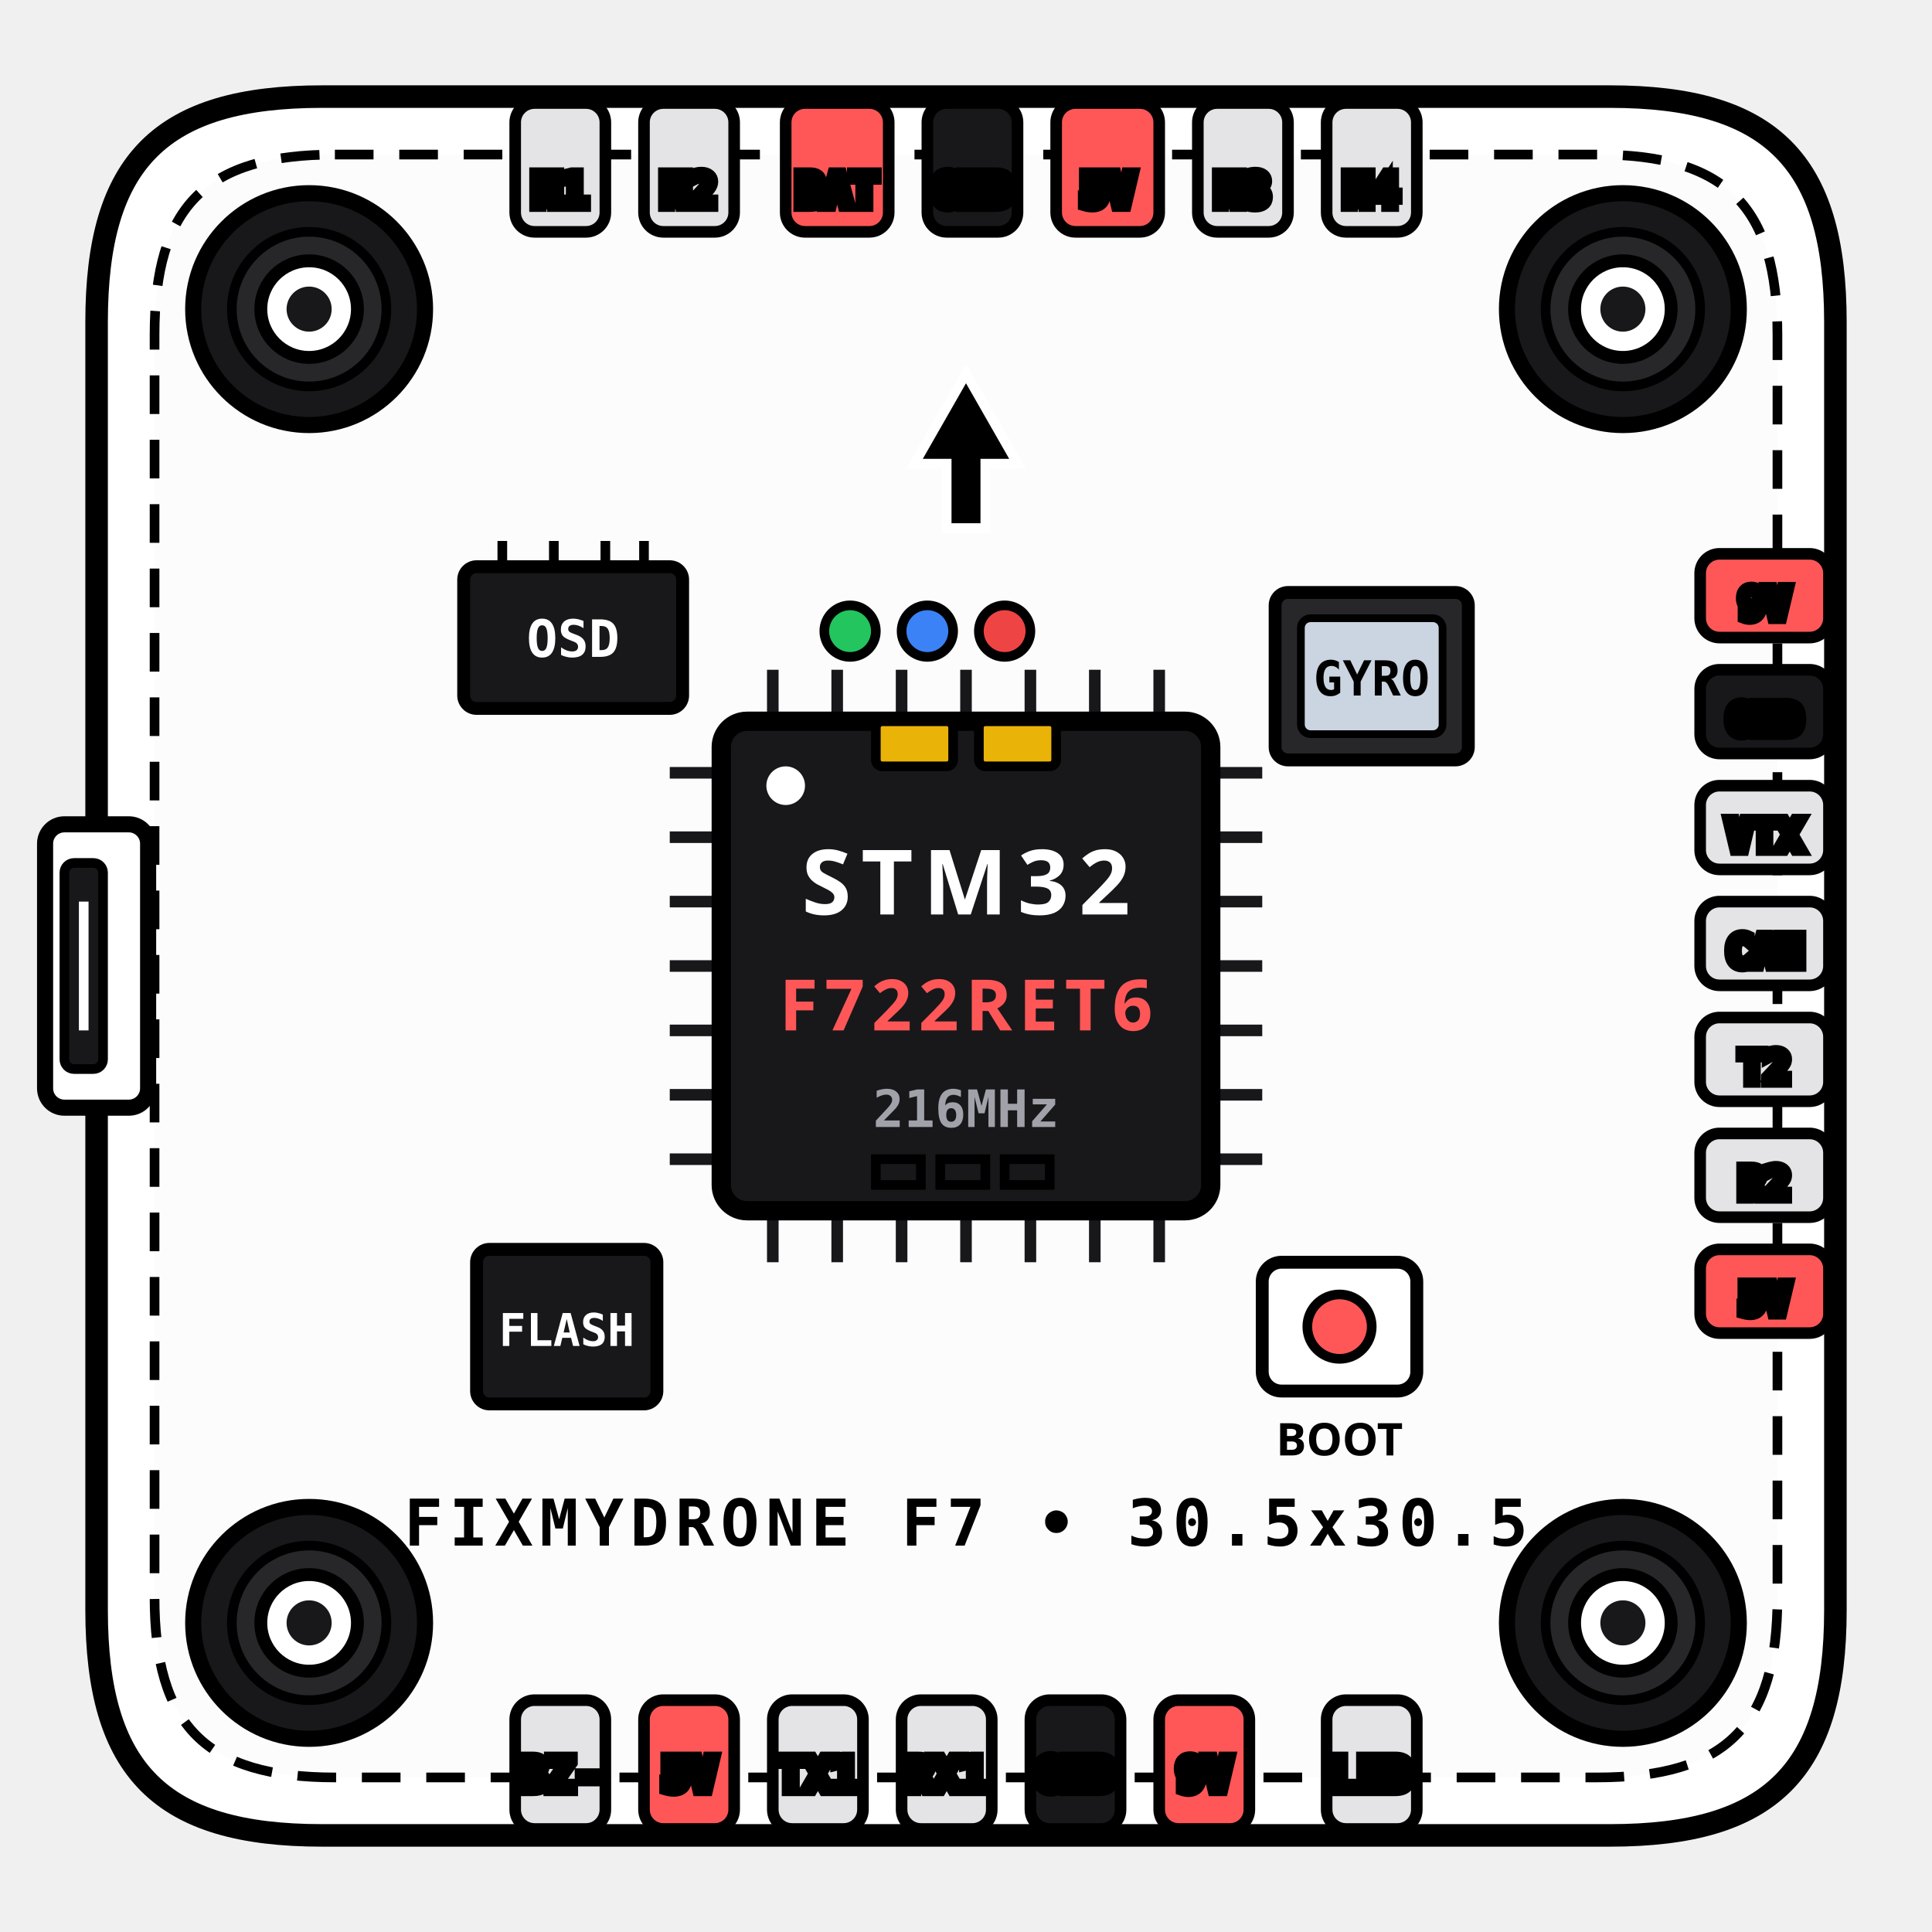
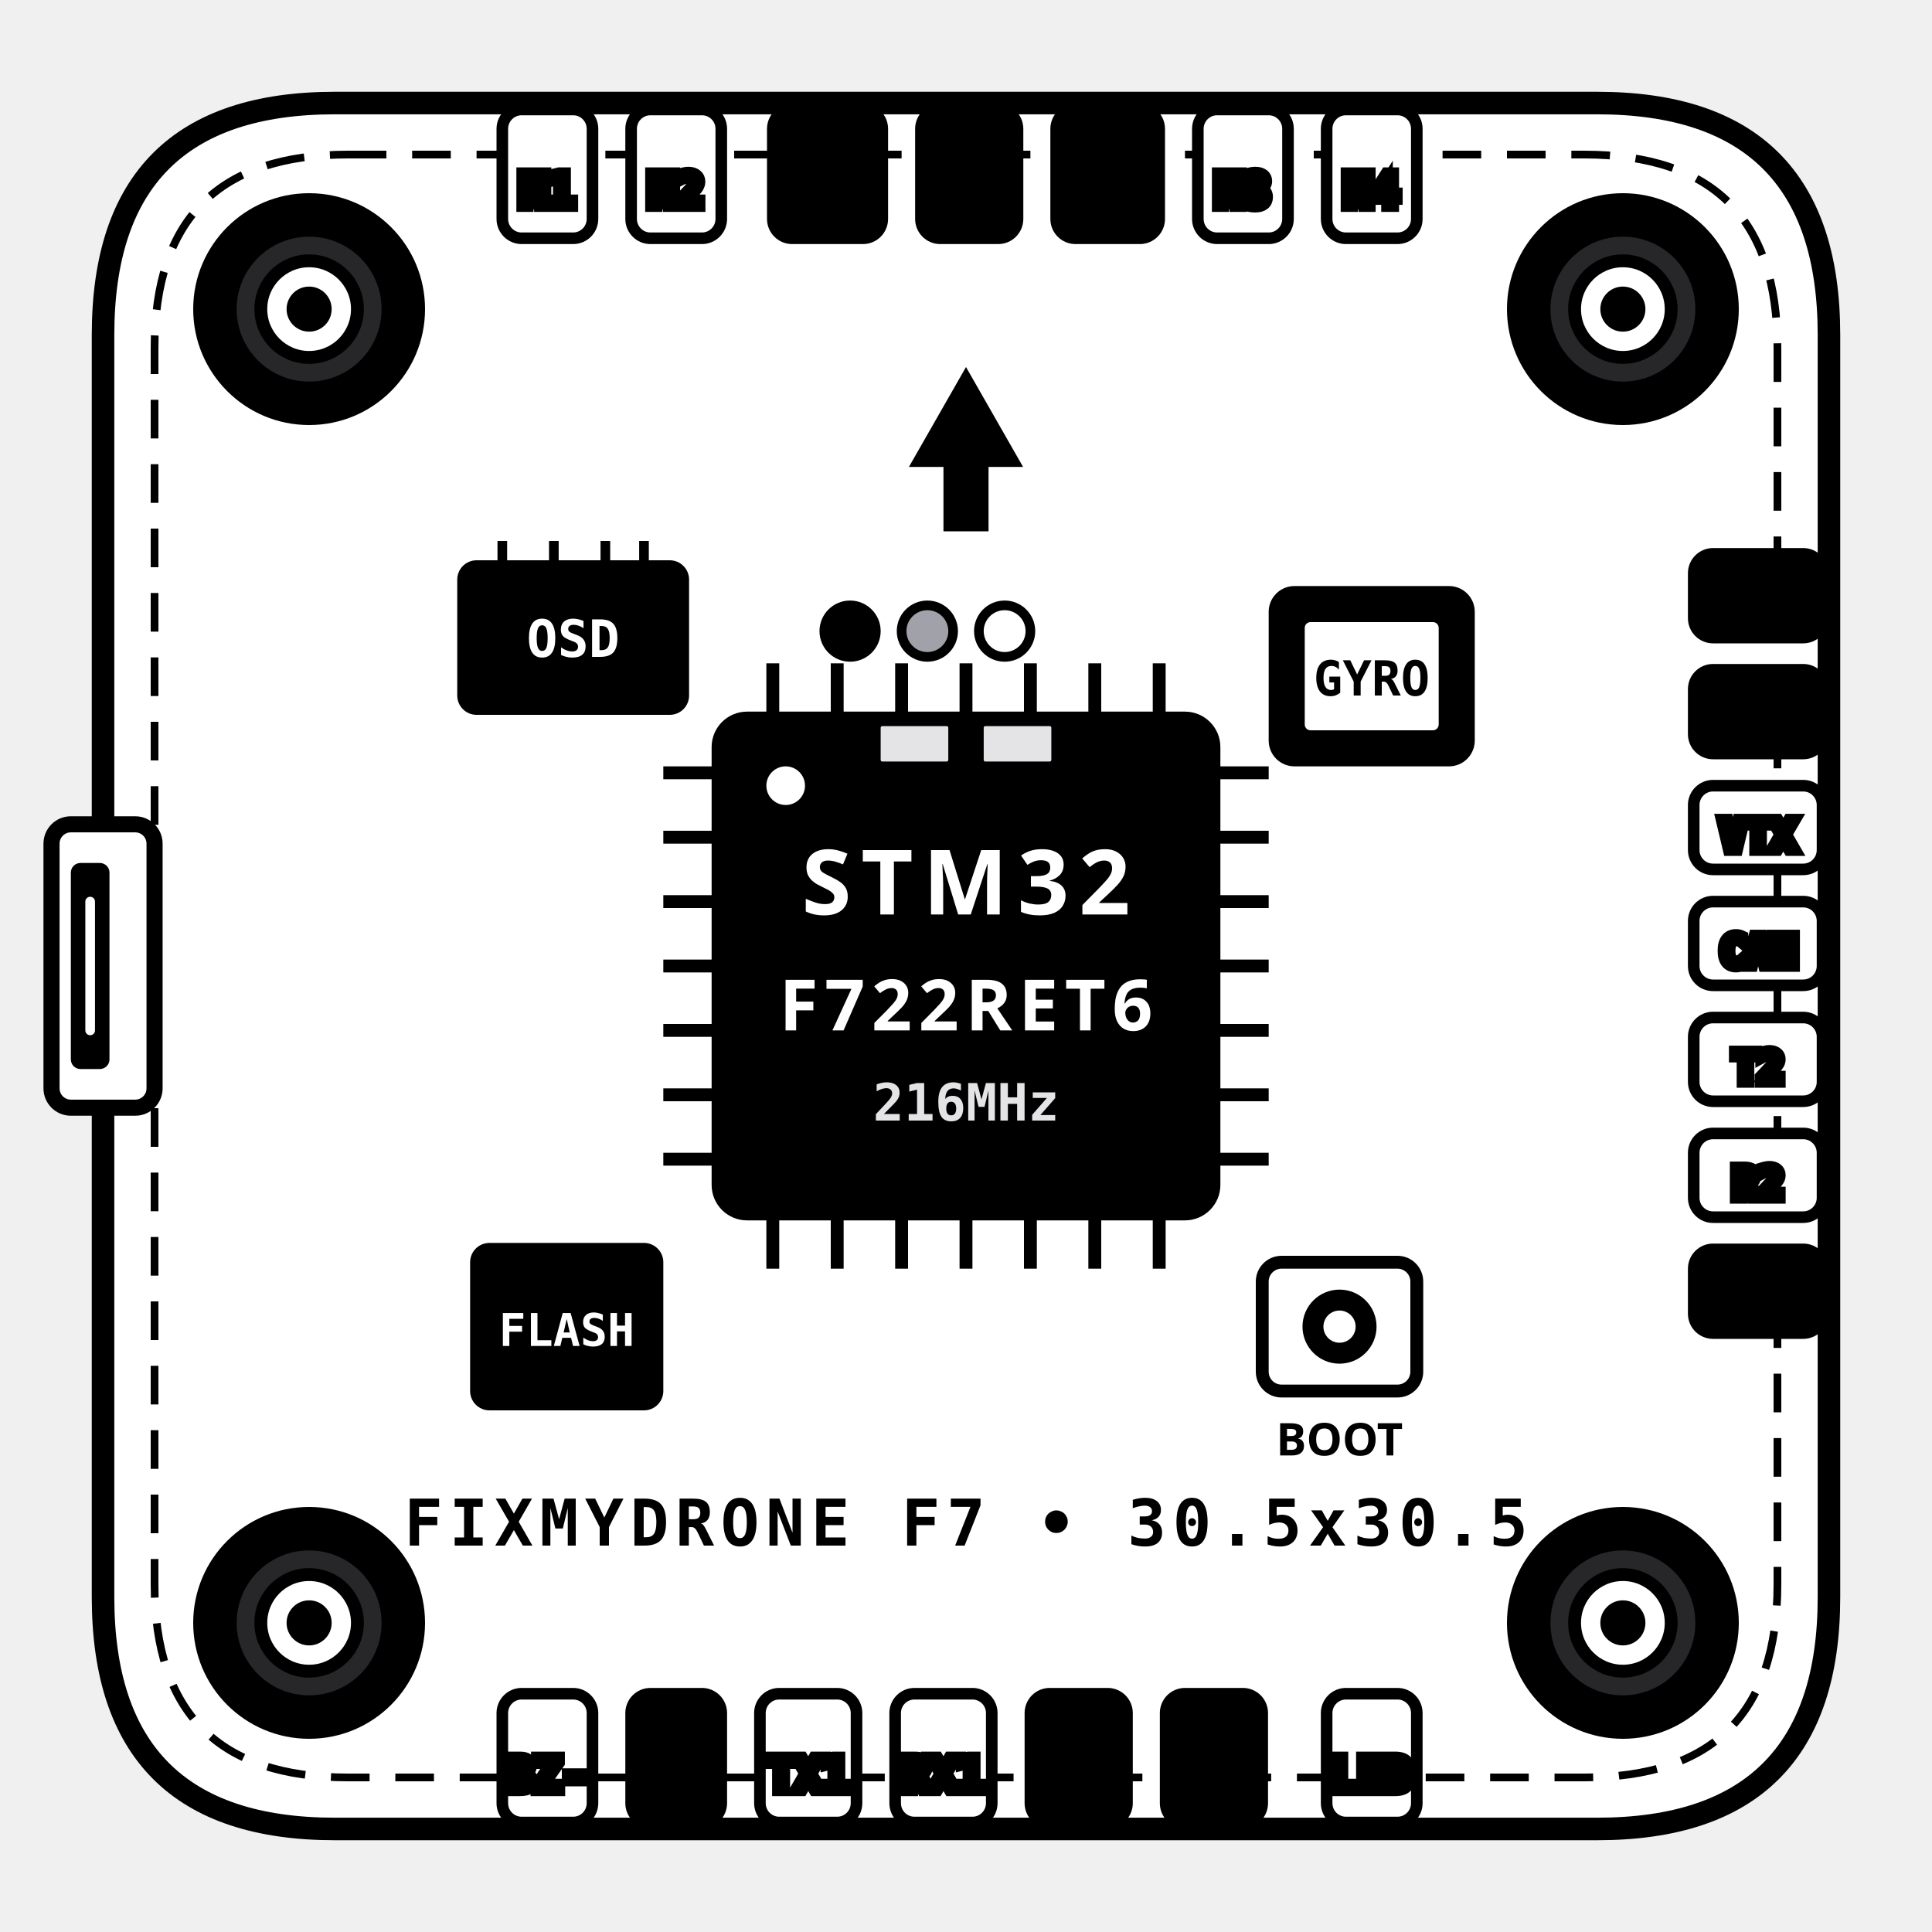
<svg xmlns="http://www.w3.org/2000/svg" viewBox="0 0 300 300" width="300" height="300">
-   <g id="fc-top-view">
-     <path d="M 50 15           L 250 15           C 275 15, 285 25, 285 50           L 285 250           C 285 275, 275 285, 250 285           L 50 285           C 25 285, 15 275, 15 250           L 15 50           C 15 25, 25 15, 50 15 Z" fill="#ffffff" stroke="#000000" stroke-width="3.5" stroke-linejoin="round" />
-     <path d="M 52 24 L 248 24 C 268 24, 276 32, 276 52 L 276 248 C 276 268, 268 276, 248 276 L 52 276 C 32 276, 24 268, 24 248 L 24 52 C 24 32, 32 24, 52 24 Z" fill="#fcfcfc" stroke="#000000" stroke-width="1.5" stroke-dasharray="6 4" />
-     <g id="usb-port" transform="translate(15, 128)">
+   <g id="fc-top-view-multimotors">
+     <path d="M 52 16           L 248 16           C 272 16, 284 28, 284 52           L 284 248           C 284 272, 272 284, 248 284           L 52 284           C 28 284, 16 272, 16 248           L 16 52           C 16 28, 28 16, 52 16 Z" fill="#ffffff" stroke="#000000" stroke-width="3.5" stroke-linejoin="round" />
+     <path d="M 54 24 L 246 24 C 266 24, 276 34, 276 54 L 276 246 C 276 266, 266 276, 246 276 L 54 276 C 34 276, 24 266, 24 246 L 24 54 C 24 34, 34 24, 54 24 Z" fill="#ffffff" stroke="#000000" stroke-width="1.2" stroke-dasharray="6 4" />
+     <g id="usbc-port" transform="translate(16, 128)">
      <rect x="-8" y="0" width="16" height="44" rx="3" fill="#ffffff" stroke="#000000" stroke-width="2.5" />
-       <rect x="-5" y="6" width="6" height="32" rx="1.5" fill="#18181b" stroke="#000000" stroke-width="1.5" />
-       <line x1="-2" y1="12" x2="-2" y2="32" stroke="#ffffff" stroke-width="1.5" />
+       <rect x="-5" y="6" width="6" height="32" rx="1.5" fill="#000000" />
+       <line x1="-2" y1="12" x2="-2" y2="32" stroke="#ffffff" stroke-width="1.5" stroke-linecap="round" />
    </g>
    <g transform="translate(48, 48)">
-       <circle cx="0" cy="0" r="18" fill="#18181b" stroke="#000000" stroke-width="2.5" />
+       <circle cx="0" cy="0" r="18" fill="#000000" />
      <circle cx="0" cy="0" r="12" fill="#27272a" stroke="#000000" stroke-width="1.5" />
      <circle cx="0" cy="0" r="7.5" fill="#ffffff" stroke="#000000" stroke-width="2" />
-       <circle cx="0" cy="0" r="3.5" fill="#18181b" />
+       <circle cx="0" cy="0" r="3.5" fill="#000000" />
    </g>
    <g transform="translate(252, 48)">
-       <circle cx="0" cy="0" r="18" fill="#18181b" stroke="#000000" stroke-width="2.5" />
+       <circle cx="0" cy="0" r="18" fill="#000000" />
      <circle cx="0" cy="0" r="12" fill="#27272a" stroke="#000000" stroke-width="1.5" />
      <circle cx="0" cy="0" r="7.5" fill="#ffffff" stroke="#000000" stroke-width="2" />
-       <circle cx="0" cy="0" r="3.5" fill="#18181b" />
+       <circle cx="0" cy="0" r="3.5" fill="#000000" />
    </g>
    <g transform="translate(48, 252)">
-       <circle cx="0" cy="0" r="18" fill="#18181b" stroke="#000000" stroke-width="2.5" />
+       <circle cx="0" cy="0" r="18" fill="#000000" />
      <circle cx="0" cy="0" r="12" fill="#27272a" stroke="#000000" stroke-width="1.5" />
      <circle cx="0" cy="0" r="7.5" fill="#ffffff" stroke="#000000" stroke-width="2" />
-       <circle cx="0" cy="0" r="3.5" fill="#18181b" />
+       <circle cx="0" cy="0" r="3.5" fill="#000000" />
    </g>
    <g transform="translate(252, 252)">
-       <circle cx="0" cy="0" r="18" fill="#18181b" stroke="#000000" stroke-width="2.5" />
+       <circle cx="0" cy="0" r="18" fill="#000000" />
      <circle cx="0" cy="0" r="12" fill="#27272a" stroke="#000000" stroke-width="1.5" />
      <circle cx="0" cy="0" r="7.5" fill="#ffffff" stroke="#000000" stroke-width="2" />
-       <circle cx="0" cy="0" r="3.5" fill="#18181b" />
+       <circle cx="0" cy="0" r="3.5" fill="#000000" />
    </g>
    <g stroke="#000000" stroke-width="1.8">
-       <rect x="80" y="16" width="14" height="20" rx="3" fill="#e4e4e7" />
-       <text x="87" y="32" font-family="monospace" font-size="7" font-weight="bold" text-anchor="middle">M1</text>
-       <rect x="100" y="16" width="14" height="20" rx="3" fill="#e4e4e7" />
-       <text x="107" y="32" font-family="monospace" font-size="7" font-weight="bold" text-anchor="middle">M2</text>
-       <rect x="122" y="16" width="16" height="20" rx="3" fill="#ff5757" />
-       <text x="130" y="32" font-family="monospace" font-size="7" font-weight="900" fill="#ffffff" text-anchor="middle">BAT</text>
-       <rect x="144" y="16" width="14" height="20" rx="3" fill="#18181b" />
-       <text x="151" y="32" font-family="monospace" font-size="7" font-weight="bold" fill="#ffffff" text-anchor="middle">GND</text>
-       <rect x="164" y="16" width="16" height="20" rx="3" fill="#ff5757" />
+       <rect x="78" y="17" width="14" height="20" rx="3" fill="#ffffff" />
+       <text x="85" y="32" font-family="monospace" font-size="7" font-weight="900" fill="#000000" text-anchor="middle">M1</text>
+       <rect x="98" y="17" width="14" height="20" rx="3" fill="#ffffff" />
+       <text x="105" y="32" font-family="monospace" font-size="7" font-weight="900" fill="#000000" text-anchor="middle">M2</text>
+       <rect x="120" y="17" width="17" height="20" rx="3" fill="#000000" />
+       <text x="128.5" y="32" font-family="monospace" font-size="7" font-weight="900" fill="#ffffff" text-anchor="middle">BAT</text>
+       <rect x="143" y="17" width="15" height="20" rx="3" fill="#000000" />
+       <text x="150.5" y="32" font-family="monospace" font-size="7" font-weight="900" fill="#ffffff" text-anchor="middle">GND</text>
+       <rect x="164" y="17" width="16" height="20" rx="3" fill="#000000" />
      <text x="172" y="32" font-family="monospace" font-size="7" font-weight="900" fill="#ffffff" text-anchor="middle">5V</text>
-       <rect x="186" y="16" width="14" height="20" rx="3" fill="#e4e4e7" />
-       <text x="193" y="32" font-family="monospace" font-size="7" font-weight="bold" text-anchor="middle">M3</text>
-       <rect x="206" y="16" width="14" height="20" rx="3" fill="#e4e4e7" />
-       <text x="213" y="32" font-family="monospace" font-size="7" font-weight="bold" text-anchor="middle">M4</text>
+       <rect x="186" y="17" width="14" height="20" rx="3" fill="#ffffff" />
+       <text x="193" y="32" font-family="monospace" font-size="7" font-weight="900" fill="#000000" text-anchor="middle">M3</text>
+       <rect x="206" y="17" width="14" height="20" rx="3" fill="#ffffff" />
+       <text x="213" y="32" font-family="monospace" font-size="7" font-weight="900" fill="#000000" text-anchor="middle">M4</text>
    </g>
    <g stroke="#000000" stroke-width="1.8">
-       <rect x="80" y="264" width="14" height="20" rx="3" fill="#e4e4e7" />
-       <text x="87" y="278" font-family="monospace" font-size="7" font-weight="bold" text-anchor="middle">BZ-</text>
-       <rect x="100" y="264" width="14" height="20" rx="3" fill="#ff5757" />
-       <text x="107" y="278" font-family="monospace" font-size="7" font-weight="900" fill="#ffffff" text-anchor="middle">5V</text>
-       <rect x="120" y="264" width="14" height="20" rx="3" fill="#e4e4e7" />
-       <text x="127" y="278" font-family="monospace" font-size="7" font-weight="bold" text-anchor="middle">TX1</text>
-       <rect x="140" y="264" width="14" height="20" rx="3" fill="#e4e4e7" />
-       <text x="147" y="278" font-family="monospace" font-size="7" font-weight="bold" text-anchor="middle">RX1</text>
-       <rect x="160" y="264" width="14" height="20" rx="3" fill="#18181b" />
-       <text x="167" y="278" font-family="monospace" font-size="7" font-weight="bold" fill="#ffffff" text-anchor="middle">GND</text>
-       <rect x="180" y="264" width="14" height="20" rx="3" fill="#ff5757" />
-       <text x="187" y="278" font-family="monospace" font-size="7" font-weight="900" fill="#ffffff" text-anchor="middle">9V</text>
-       <rect x="206" y="264" width="14" height="20" rx="3" fill="#e4e4e7" />
-       <text x="213" y="278" font-family="monospace" font-size="7" font-weight="bold" text-anchor="middle">LED</text>
+       <rect x="78" y="263" width="14" height="20" rx="3" fill="#ffffff" />
+       <text x="85" y="278" font-family="monospace" font-size="7" font-weight="900" fill="#000000" text-anchor="middle">BZ-</text>
+       <rect x="98" y="263" width="14" height="20" rx="3" fill="#000000" />
+       <text x="105" y="278" font-family="monospace" font-size="7" font-weight="900" fill="#ffffff" text-anchor="middle">5V</text>
+       <rect x="118" y="263" width="15" height="20" rx="3" fill="#ffffff" />
+       <text x="125.5" y="278" font-family="monospace" font-size="7" font-weight="900" fill="#000000" text-anchor="middle">TX1</text>
+       <rect x="139" y="263" width="15" height="20" rx="3" fill="#ffffff" />
+       <text x="146.5" y="278" font-family="monospace" font-size="7" font-weight="900" fill="#000000" text-anchor="middle">RX1</text>
+       <rect x="160" y="263" width="15" height="20" rx="3" fill="#000000" />
+       <text x="167.5" y="278" font-family="monospace" font-size="7" font-weight="900" fill="#ffffff" text-anchor="middle">GND</text>
+       <rect x="181" y="263" width="15" height="20" rx="3" fill="#000000" />
+       <text x="188.5" y="278" font-family="monospace" font-size="7" font-weight="900" fill="#ffffff" text-anchor="middle">9V</text>
+       <rect x="206" y="263" width="14" height="20" rx="3" fill="#ffffff" />
+       <text x="213" y="278" font-family="monospace" font-size="7" font-weight="900" fill="#000000" text-anchor="middle">LED</text>
    </g>
    <g stroke="#000000" stroke-width="1.8">
-       <rect x="264" y="86" width="20" height="13" rx="3" fill="#ff5757" />
-       <text x="274" y="96" font-family="monospace" font-size="6.5" font-weight="900" fill="#ffffff" text-anchor="middle">9V</text>
-       <rect x="264" y="104" width="20" height="13" rx="3" fill="#18181b" />
-       <text x="274" y="114" font-family="monospace" font-size="6.5" font-weight="bold" fill="#ffffff" text-anchor="middle">GND</text>
-       <rect x="264" y="122" width="20" height="13" rx="3" fill="#e4e4e7" />
-       <text x="274" y="132" font-family="monospace" font-size="6.5" font-weight="bold" text-anchor="middle">VTX</text>
-       <rect x="264" y="140" width="20" height="13" rx="3" fill="#e4e4e7" />
-       <text x="274" y="150" font-family="monospace" font-size="6.5" font-weight="bold" text-anchor="middle">CAM</text>
-       <rect x="264" y="158" width="20" height="13" rx="3" fill="#e4e4e7" />
-       <text x="274" y="168" font-family="monospace" font-size="6.5" font-weight="bold" text-anchor="middle">T2</text>
-       <rect x="264" y="176" width="20" height="13" rx="3" fill="#e4e4e7" />
-       <text x="274" y="186" font-family="monospace" font-size="6.5" font-weight="bold" text-anchor="middle">R2</text>
-       <rect x="264" y="194" width="20" height="13" rx="3" fill="#ff5757" />
-       <text x="274" y="204" font-family="monospace" font-size="6.5" font-weight="900" fill="#ffffff" text-anchor="middle">5V</text>
+       <rect x="263" y="86" width="20" height="13" rx="3" fill="#000000" />
+       <text x="273" y="96" font-family="monospace" font-size="6.5" font-weight="900" fill="#ffffff" text-anchor="middle">9V</text>
+       <rect x="263" y="104" width="20" height="13" rx="3" fill="#000000" />
+       <text x="273" y="114" font-family="monospace" font-size="6.5" font-weight="900" fill="#ffffff" text-anchor="middle">GND</text>
+       <rect x="263" y="122" width="20" height="13" rx="3" fill="#ffffff" />
+       <text x="273" y="132" font-family="monospace" font-size="6.5" font-weight="900" fill="#000000" text-anchor="middle">VTX</text>
+       <rect x="263" y="140" width="20" height="13" rx="3" fill="#ffffff" />
+       <text x="273" y="150" font-family="monospace" font-size="6.5" font-weight="900" fill="#000000" text-anchor="middle">CAM</text>
+       <rect x="263" y="158" width="20" height="13" rx="3" fill="#ffffff" />
+       <text x="273" y="168" font-family="monospace" font-size="6.5" font-weight="900" fill="#000000" text-anchor="middle">T2</text>
+       <rect x="263" y="176" width="20" height="13" rx="3" fill="#ffffff" />
+       <text x="273" y="186" font-family="monospace" font-size="6.5" font-weight="900" fill="#000000" text-anchor="middle">R2</text>
+       <rect x="263" y="194" width="20" height="13" rx="3" fill="#000000" />
+       <text x="273" y="204" font-family="monospace" font-size="6.5" font-weight="900" fill="#ffffff" text-anchor="middle">5V</text>
    </g>
    <g id="stm32-chip" transform="translate(150, 150)">
-       <g stroke="#18181b" stroke-width="1.8">
-         <line x1="-30" y1="-38" x2="-30" y2="-46" />
-         <line x1="-20" y1="-38" x2="-20" y2="-46" />
-         <line x1="-10" y1="-38" x2="-10" y2="-46" />
-         <line x1="0" y1="-38" x2="0" y2="-46" />
-         <line x1="10" y1="-38" x2="10" y2="-46" />
-         <line x1="20" y1="-38" x2="20" y2="-46" />
-         <line x1="30" y1="-38" x2="30" y2="-46" />
-         <line x1="-30" y1="38" x2="-30" y2="46" />
-         <line x1="-20" y1="38" x2="-20" y2="46" />
-         <line x1="-10" y1="38" x2="-10" y2="46" />
-         <line x1="0" y1="38" x2="0" y2="46" />
-         <line x1="10" y1="38" x2="10" y2="46" />
-         <line x1="20" y1="38" x2="20" y2="46" />
-         <line x1="30" y1="38" x2="30" y2="46" />
-         <line x1="-38" y1="-30" x2="-46" y2="-30" />
-         <line x1="-38" y1="-20" x2="-46" y2="-20" />
-         <line x1="-38" y1="-10" x2="-46" y2="-10" />
-         <line x1="-38" y1="0" x2="-46" y2="0" />
-         <line x1="-38" y1="10" x2="-46" y2="10" />
-         <line x1="-38" y1="20" x2="-46" y2="20" />
-         <line x1="-38" y1="30" x2="-46" y2="30" />
-         <line x1="38" y1="-30" x2="46" y2="-30" />
-         <line x1="38" y1="-20" x2="46" y2="-20" />
-         <line x1="38" y1="-10" x2="46" y2="-10" />
-         <line x1="38" y1="0" x2="46" y2="0" />
-         <line x1="38" y1="10" x2="46" y2="10" />
-         <line x1="38" y1="20" x2="46" y2="20" />
-         <line x1="38" y1="30" x2="46" y2="30" />
+       <g stroke="#000000" stroke-width="2">
+         <line x1="-30" y1="-38" x2="-30" y2="-47" />
+         <line x1="-20" y1="-38" x2="-20" y2="-47" />
+         <line x1="-10" y1="-38" x2="-10" y2="-47" />
+         <line x1="0" y1="-38" x2="0" y2="-47" />
+         <line x1="10" y1="-38" x2="10" y2="-47" />
+         <line x1="20" y1="-38" x2="20" y2="-47" />
+         <line x1="30" y1="-38" x2="30" y2="-47" />
+         <line x1="-30" y1="38" x2="-30" y2="47" />
+         <line x1="-20" y1="38" x2="-20" y2="47" />
+         <line x1="-10" y1="38" x2="-10" y2="47" />
+         <line x1="0" y1="38" x2="0" y2="47" />
+         <line x1="10" y1="38" x2="10" y2="47" />
+         <line x1="20" y1="38" x2="20" y2="47" />
+         <line x1="30" y1="38" x2="30" y2="47" />
+         <line x1="-38" y1="-30" x2="-47" y2="-30" />
+         <line x1="-38" y1="-20" x2="-47" y2="-20" />
+         <line x1="-38" y1="-10" x2="-47" y2="-10" />
+         <line x1="-38" y1="0" x2="-47" y2="0" />
+         <line x1="-38" y1="10" x2="-47" y2="10" />
+         <line x1="-38" y1="20" x2="-47" y2="20" />
+         <line x1="-38" y1="30" x2="-47" y2="30" />
+         <line x1="38" y1="-30" x2="47" y2="-30" />
+         <line x1="38" y1="-20" x2="47" y2="-20" />
+         <line x1="38" y1="-10" x2="47" y2="-10" />
+         <line x1="38" y1="0" x2="47" y2="0" />
+         <line x1="38" y1="10" x2="47" y2="10" />
+         <line x1="38" y1="20" x2="47" y2="20" />
+         <line x1="38" y1="30" x2="47" y2="30" />
      </g>
-       <rect x="-38" y="-38" width="76" height="76" rx="4" fill="#18181b" stroke="#000000" stroke-width="3" />
+       <rect x="-38" y="-38" width="76" height="76" rx="4" fill="#000000" stroke="#000000" stroke-width="3" />
      <circle cx="-28" cy="-28" r="3" fill="#ffffff" />
      <text x="0" y="-8" text-anchor="middle" font-family="system-ui, sans-serif" font-size="14" font-weight="900" fill="#ffffff" letter-spacing="1.5">
        STM32
      </text>
-       <text x="0" y="10" text-anchor="middle" font-family="system-ui, sans-serif" font-size="11" font-weight="bold" fill="#ff5757" letter-spacing="1">
+       <text x="0" y="10" text-anchor="middle" font-family="system-ui, sans-serif" font-size="11" font-weight="900" fill="#ffffff" letter-spacing="1">
        F722RET6
      </text>
-       <text x="0" y="25" text-anchor="middle" font-family="monospace" font-size="8" font-weight="bold" fill="#a1a1aa">
+       <text x="0" y="24" text-anchor="middle" font-family="monospace" font-size="8" font-weight="bold" fill="#e4e4e7">
        216MHz
      </text>
    </g>
    <g transform="translate(198, 92)">
-       <rect x="0" y="0" width="30" height="26" rx="2" fill="#27272a" stroke="#000000" stroke-width="2" />
-       <rect x="4" y="4" width="22" height="18" rx="1.5" fill="#cbd5e1" stroke="#000000" stroke-width="1.2" />
+       <rect x="0" y="0" width="30" height="26" rx="3" fill="#000000" stroke="#000000" stroke-width="2" />
+       <rect x="4" y="4" width="22" height="18" rx="1.5" fill="#ffffff" stroke="#000000" stroke-width="1.2" />
      <text x="15" y="16" font-family="monospace" font-size="7.5" font-weight="900" text-anchor="middle" fill="#000000">GYRO</text>
    </g>
    <g transform="translate(72, 88)">
-       <rect x="0" y="0" width="34" height="22" rx="2" fill="#18181b" stroke="#000000" stroke-width="2" />
+       <rect x="0" y="0" width="34" height="22" rx="2" fill="#000000" stroke="#000000" stroke-width="2" />
      <line x1="6" y1="-4" x2="6" y2="0" stroke="#000000" stroke-width="1.5" />
      <line x1="14" y1="-4" x2="14" y2="0" stroke="#000000" stroke-width="1.5" />
      <line x1="22" y1="-4" x2="22" y2="0" stroke="#000000" stroke-width="1.5" />
      <line x1="28" y1="-4" x2="28" y2="0" stroke="#000000" stroke-width="1.5" />
      <text x="17" y="14" font-family="monospace" font-size="8" font-weight="bold" text-anchor="middle" fill="#ffffff">OSD</text>
    </g>
    <g transform="translate(74, 194)">
-       <rect x="0" y="0" width="28" height="24" rx="2" fill="#18181b" stroke="#000000" stroke-width="2" />
+       <rect x="0" y="0" width="28" height="24" rx="2" fill="#000000" stroke="#000000" stroke-width="2" />
      <text x="14" y="15" font-family="monospace" font-size="7" font-weight="bold" text-anchor="middle" fill="#ffffff">FLASH</text>
    </g>
    <g transform="translate(196, 196)">
      <rect x="0" y="0" width="24" height="20" rx="3" fill="#ffffff" stroke="#000000" stroke-width="2" />
-       <circle cx="12" cy="10" r="5" fill="#ff5757" stroke="#000000" stroke-width="1.5" />
+       <circle cx="12" cy="10" r="5" fill="#000000" stroke="#000000" stroke-width="1.5" />
+       <circle cx="12" cy="10" r="2.5" fill="#ffffff" />
      <text x="12" y="30" font-family="sans-serif" font-size="7" font-weight="900" text-anchor="middle" fill="#000000">BOOT</text>
    </g>
-     <circle cx="132" cy="98" r="4" fill="#22c55e" stroke="#000000" stroke-width="1.5" />
-     <circle cx="144" cy="98" r="4" fill="#3b82f6" stroke="#000000" stroke-width="1.5" />
-     <circle cx="156" cy="98" r="4" fill="#ef4444" stroke="#000000" stroke-width="1.5" />
+     <circle cx="132" cy="98" r="4" fill="#000000" stroke="#000000" stroke-width="1.5" />
+     <circle cx="144" cy="98" r="4" fill="#a1a1aa" stroke="#000000" stroke-width="1.5" />
+     <circle cx="156" cy="98" r="4" fill="#ffffff" stroke="#000000" stroke-width="1.5" />
    <g stroke="#000000" stroke-width="1.5">
-       <rect x="136" y="112" width="12" height="7" rx="1" fill="#eab308" />
-       <rect x="152" y="112" width="12" height="7" rx="1" fill="#eab308" />
-       <rect x="136" y="180" width="7" height="4" fill="#18181b" />
-       <rect x="146" y="180" width="7" height="4" fill="#18181b" />
-       <rect x="156" y="180" width="7" height="4" fill="#18181b" />
+       <rect x="136" y="112" width="12" height="7" rx="1" fill="#e4e4e7" />
+       <rect x="152" y="112" width="12" height="7" rx="1" fill="#e4e4e7" />
+       <rect x="136" y="180" width="7" height="4" fill="#000000" />
+       <rect x="146" y="180" width="7" height="4" fill="#000000" />
+       <rect x="156" y="180" width="7" height="4" fill="#000000" />
    </g>
    <g transform="translate(150, 70)">
-       <polygon points="0,-12 -8,2 -3,2 -3,12 3,12 3,2 8,2" fill="#000000" stroke="#ffffff" stroke-width="1.5" />
+       <polygon points="0,-12 -8,2 -3,2 -3,12 3,12 3,2 8,2" fill="#000000" stroke="#000000" stroke-width="1" />
    </g>
    <text x="150" y="240" text-anchor="middle" font-family="system-ui, monospace, sans-serif" font-size="10" font-weight="900" fill="#000000" letter-spacing="1">
      FIXMYDRONE F7 • 30.5x30.5
    </text>
  </g>
</svg>
